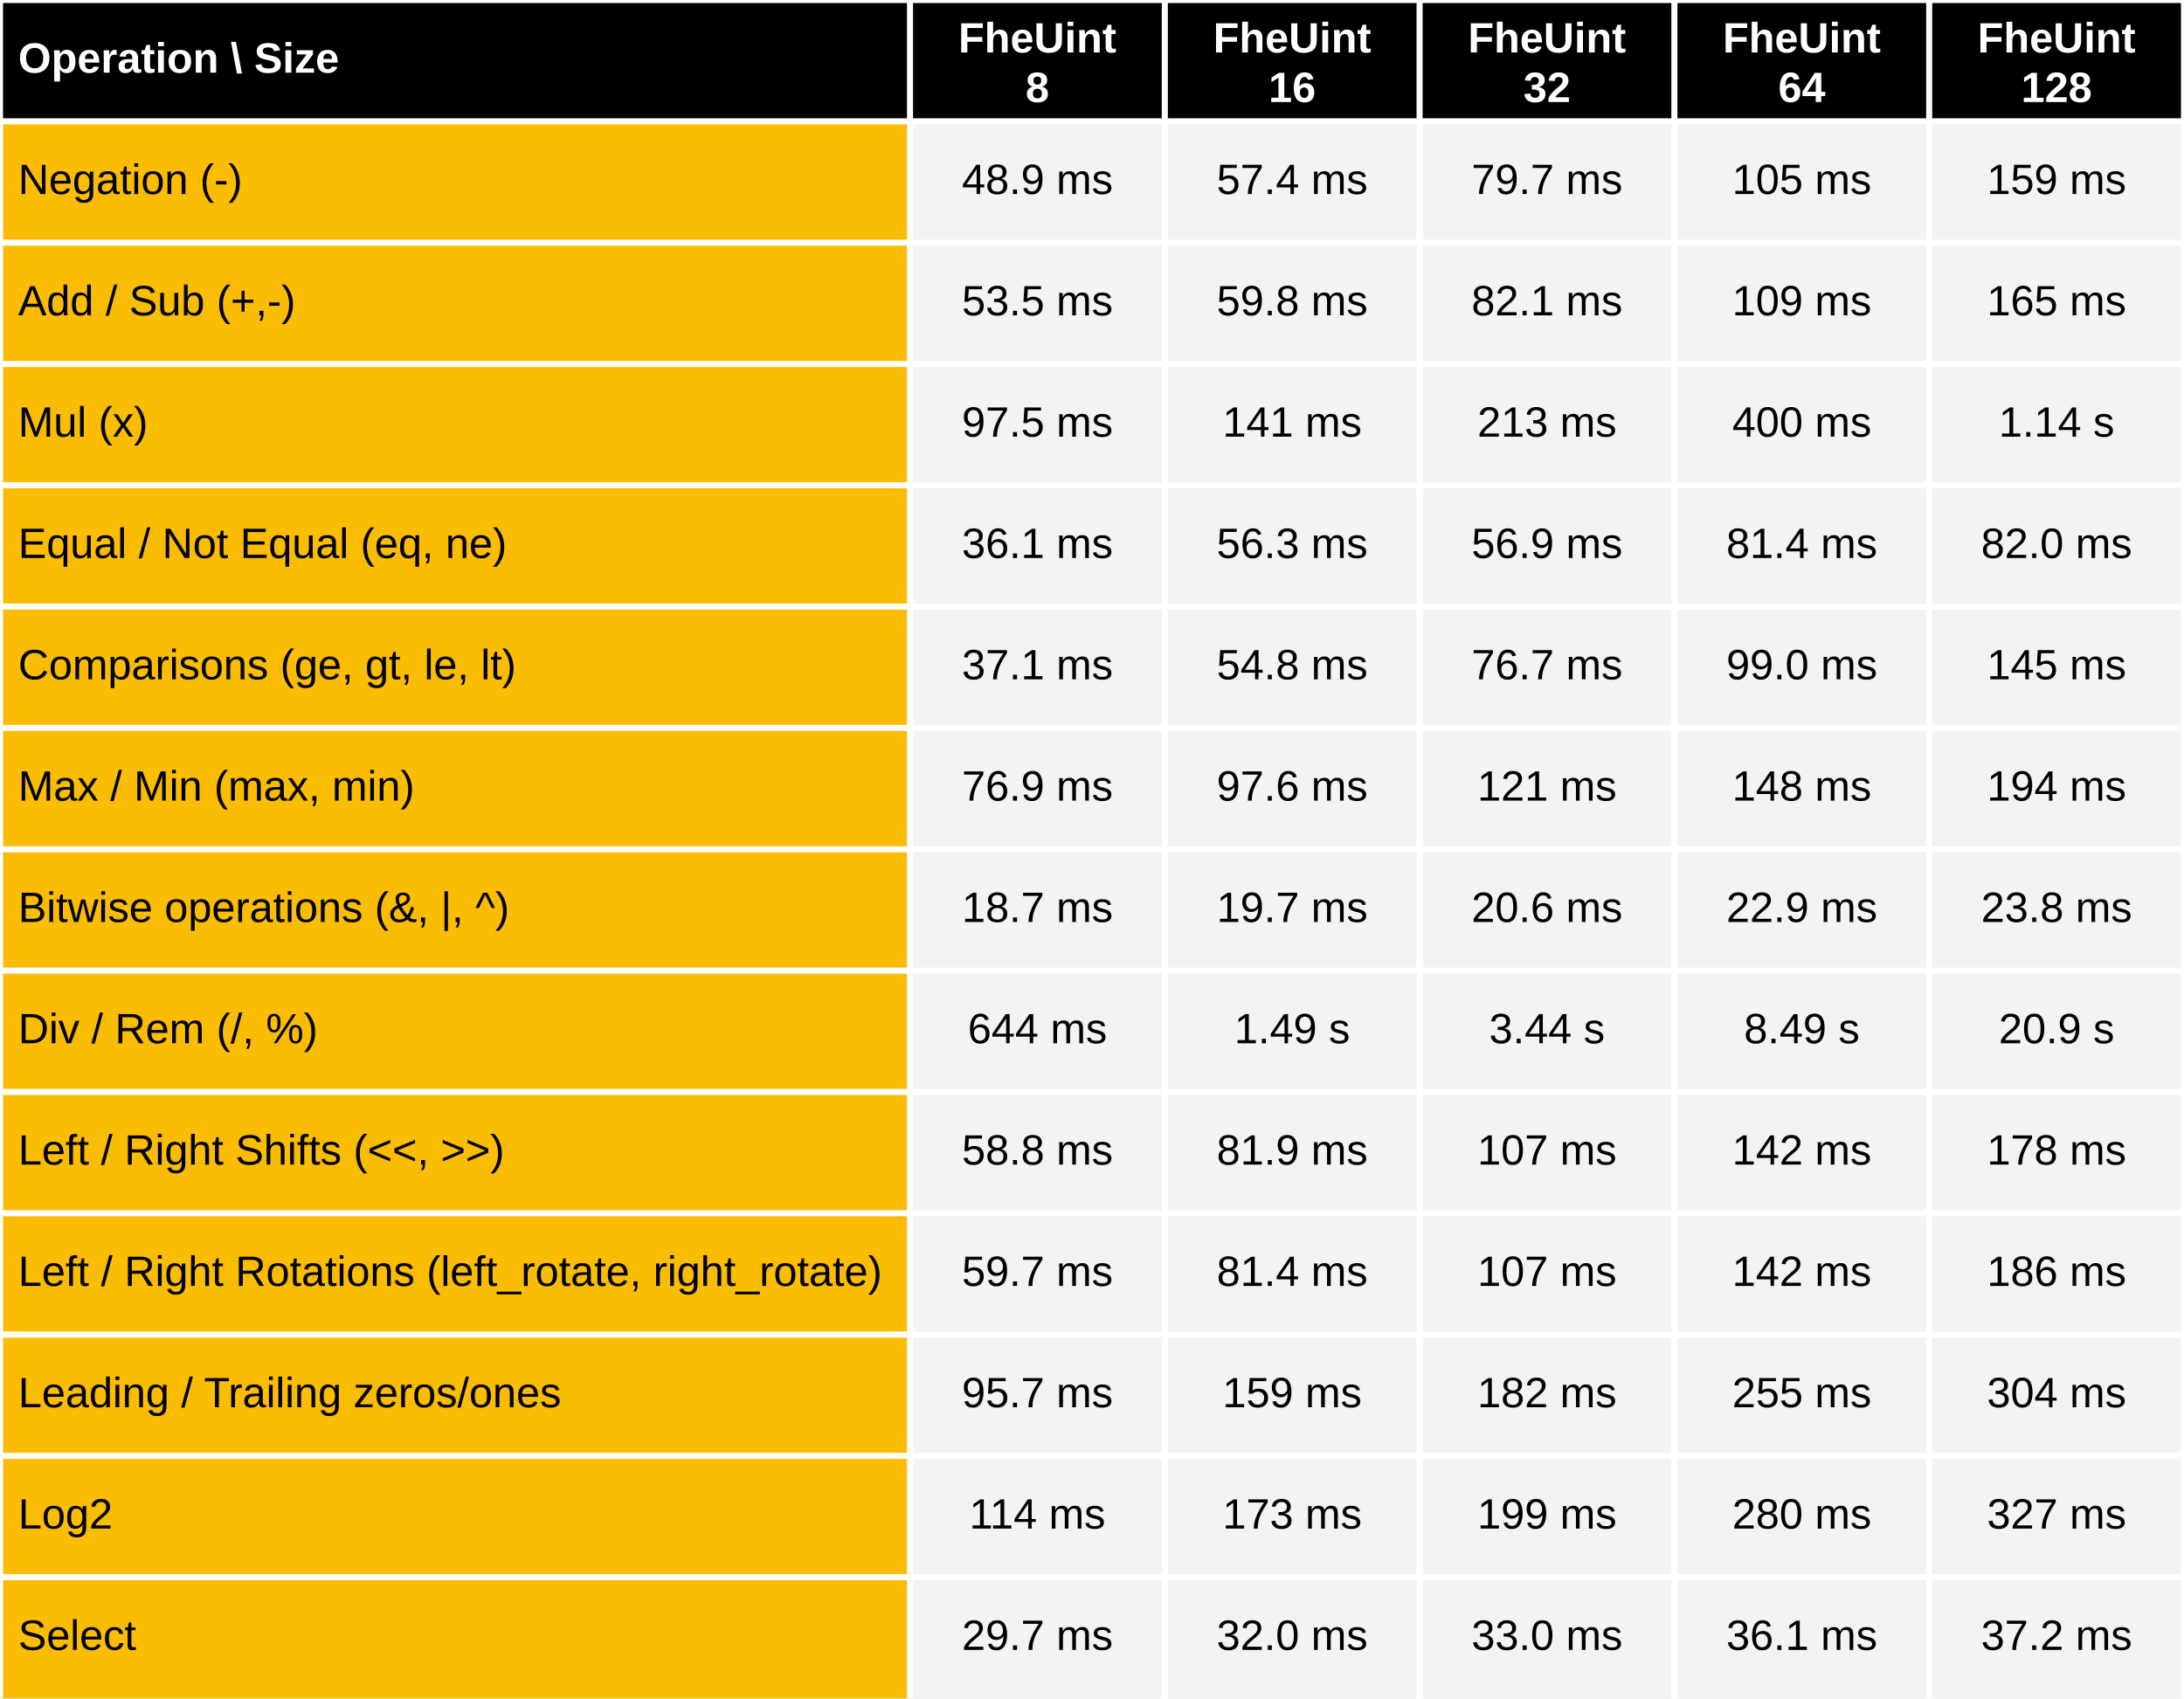
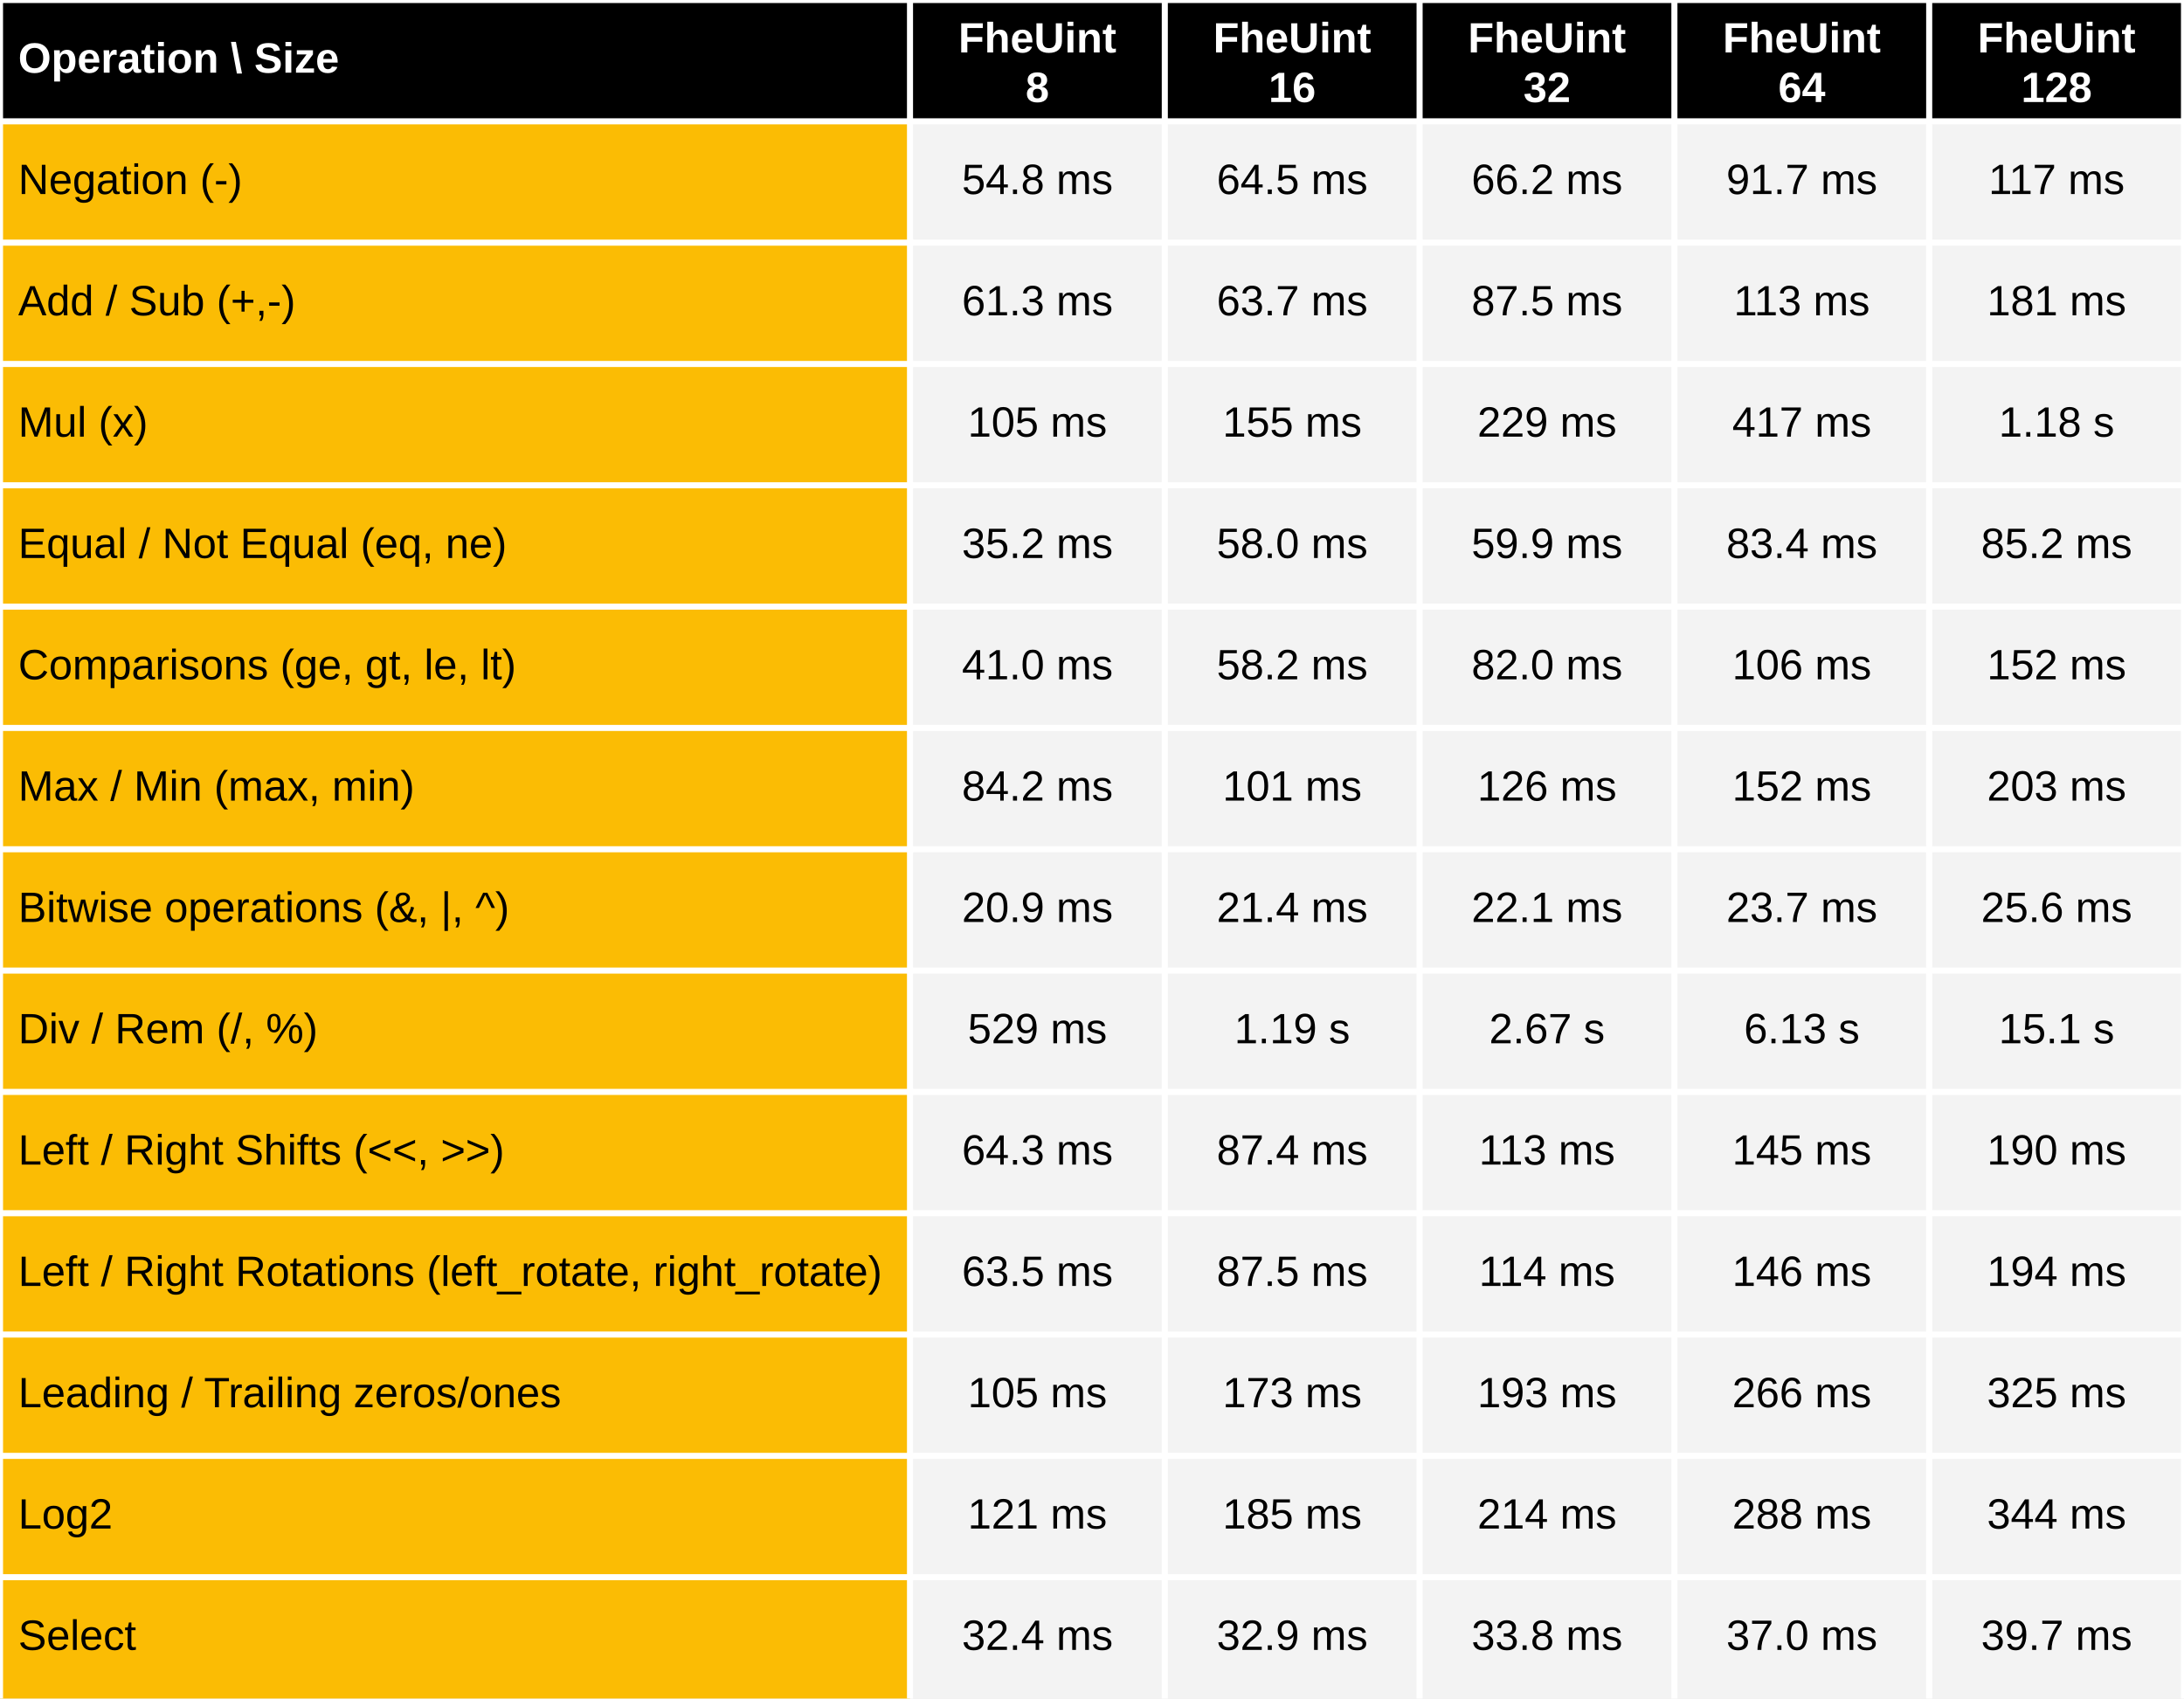
<svg xmlns="http://www.w3.org/2000/svg" viewBox="0 0 720 560" preserveAspectRatio="meet" width="100%" height="560">
  <rect x="0" y="0" width="720" height="40" fill="black" />
  <text dominant-baseline="middle" text-anchor="start" font-family="Arial" font-size="14" font-weight="bold" fill="white" x="6" y="20.0">Operation \ Size</text>
  <text dominant-baseline="middle" text-anchor="middle" font-family="Arial" font-size="14" font-weight="bold" fill="white" x="342.0" y="13.333">FheUint</text>
  <text dominant-baseline="middle" text-anchor="middle" font-family="Arial" font-size="14" font-weight="bold" fill="white" x="342.0" y="29.667">8</text>
  <text dominant-baseline="middle" text-anchor="middle" font-family="Arial" font-size="14" font-weight="bold" fill="white" x="426.0" y="13.333">FheUint</text>
  <text dominant-baseline="middle" text-anchor="middle" font-family="Arial" font-size="14" font-weight="bold" fill="white" x="426.0" y="29.667">16</text>
  <text dominant-baseline="middle" text-anchor="middle" font-family="Arial" font-size="14" font-weight="bold" fill="white" x="510.0" y="13.333">FheUint</text>
  <text dominant-baseline="middle" text-anchor="middle" font-family="Arial" font-size="14" font-weight="bold" fill="white" x="510.0" y="29.667">32</text>
  <text dominant-baseline="middle" text-anchor="middle" font-family="Arial" font-size="14" font-weight="bold" fill="white" x="594.0" y="13.333">FheUint</text>
  <text dominant-baseline="middle" text-anchor="middle" font-family="Arial" font-size="14" font-weight="bold" fill="white" x="594.0" y="29.667">64</text>
  <text dominant-baseline="middle" text-anchor="middle" font-family="Arial" font-size="14" font-weight="bold" fill="white" x="678.0" y="13.333">FheUint</text>
  <text dominant-baseline="middle" text-anchor="middle" font-family="Arial" font-size="14" font-weight="bold" fill="white" x="678.0" y="29.667">128</text>
  <rect x="0" y="40" width="300" height="520" fill="#fbbc04" />
  <rect x="300" y="40" width="420" height="520" fill="#f3f3f3" />
  <text dominant-baseline="middle" text-anchor="start" font-family="Arial" font-size="14" font-weight="normal" fill="black" x="6" y="60.0">Negation (-)</text>
-   <text dominant-baseline="middle" text-anchor="middle" font-family="Arial" font-size="14" font-weight="normal" fill="black" x="342.0" y="60.0">48.9 ms</text>
-   <text dominant-baseline="middle" text-anchor="middle" font-family="Arial" font-size="14" font-weight="normal" fill="black" x="426.0" y="60.0">57.4 ms</text>
-   <text dominant-baseline="middle" text-anchor="middle" font-family="Arial" font-size="14" font-weight="normal" fill="black" x="510.0" y="60.0">79.7 ms</text>
-   <text dominant-baseline="middle" text-anchor="middle" font-family="Arial" font-size="14" font-weight="normal" fill="black" x="594.0" y="60.0">105 ms</text>
-   <text dominant-baseline="middle" text-anchor="middle" font-family="Arial" font-size="14" font-weight="normal" fill="black" x="678.0" y="60.0">159 ms</text>
+   <text dominant-baseline="middle" text-anchor="middle" font-family="Arial" font-size="14" font-weight="normal" fill="black" x="342.0" y="60.0">54.8 ms</text>
+   <text dominant-baseline="middle" text-anchor="middle" font-family="Arial" font-size="14" font-weight="normal" fill="black" x="426.0" y="60.0">64.5 ms</text>
+   <text dominant-baseline="middle" text-anchor="middle" font-family="Arial" font-size="14" font-weight="normal" fill="black" x="510.0" y="60.0">66.2 ms</text>
+   <text dominant-baseline="middle" text-anchor="middle" font-family="Arial" font-size="14" font-weight="normal" fill="black" x="594.0" y="60.0">91.7 ms</text>
+   <text dominant-baseline="middle" text-anchor="middle" font-family="Arial" font-size="14" font-weight="normal" fill="black" x="678.0" y="60.0">117 ms</text>
  <text dominant-baseline="middle" text-anchor="start" font-family="Arial" font-size="14" font-weight="normal" fill="black" x="6" y="100.0">Add / Sub (+,-)</text>
-   <text dominant-baseline="middle" text-anchor="middle" font-family="Arial" font-size="14" font-weight="normal" fill="black" x="342.0" y="100.0">53.5 ms</text>
-   <text dominant-baseline="middle" text-anchor="middle" font-family="Arial" font-size="14" font-weight="normal" fill="black" x="426.0" y="100.0">59.8 ms</text>
-   <text dominant-baseline="middle" text-anchor="middle" font-family="Arial" font-size="14" font-weight="normal" fill="black" x="510.0" y="100.0">82.1 ms</text>
-   <text dominant-baseline="middle" text-anchor="middle" font-family="Arial" font-size="14" font-weight="normal" fill="black" x="594.0" y="100.0">109 ms</text>
-   <text dominant-baseline="middle" text-anchor="middle" font-family="Arial" font-size="14" font-weight="normal" fill="black" x="678.0" y="100.0">165 ms</text>
+   <text dominant-baseline="middle" text-anchor="middle" font-family="Arial" font-size="14" font-weight="normal" fill="black" x="342.0" y="100.0">61.3 ms</text>
+   <text dominant-baseline="middle" text-anchor="middle" font-family="Arial" font-size="14" font-weight="normal" fill="black" x="426.0" y="100.0">63.7 ms</text>
+   <text dominant-baseline="middle" text-anchor="middle" font-family="Arial" font-size="14" font-weight="normal" fill="black" x="510.0" y="100.0">87.5 ms</text>
+   <text dominant-baseline="middle" text-anchor="middle" font-family="Arial" font-size="14" font-weight="normal" fill="black" x="594.0" y="100.0">113 ms</text>
+   <text dominant-baseline="middle" text-anchor="middle" font-family="Arial" font-size="14" font-weight="normal" fill="black" x="678.0" y="100.0">181 ms</text>
  <text dominant-baseline="middle" text-anchor="start" font-family="Arial" font-size="14" font-weight="normal" fill="black" x="6" y="140.0">Mul (x)</text>
-   <text dominant-baseline="middle" text-anchor="middle" font-family="Arial" font-size="14" font-weight="normal" fill="black" x="342.0" y="140.0">97.5 ms</text>
-   <text dominant-baseline="middle" text-anchor="middle" font-family="Arial" font-size="14" font-weight="normal" fill="black" x="426.0" y="140.0">141 ms</text>
-   <text dominant-baseline="middle" text-anchor="middle" font-family="Arial" font-size="14" font-weight="normal" fill="black" x="510.0" y="140.0">213 ms</text>
-   <text dominant-baseline="middle" text-anchor="middle" font-family="Arial" font-size="14" font-weight="normal" fill="black" x="594.0" y="140.0">400 ms</text>
-   <text dominant-baseline="middle" text-anchor="middle" font-family="Arial" font-size="14" font-weight="normal" fill="black" x="678.0" y="140.0">1.14 s</text>
+   <text dominant-baseline="middle" text-anchor="middle" font-family="Arial" font-size="14" font-weight="normal" fill="black" x="342.0" y="140.0">105 ms</text>
+   <text dominant-baseline="middle" text-anchor="middle" font-family="Arial" font-size="14" font-weight="normal" fill="black" x="426.0" y="140.0">155 ms</text>
+   <text dominant-baseline="middle" text-anchor="middle" font-family="Arial" font-size="14" font-weight="normal" fill="black" x="510.0" y="140.0">229 ms</text>
+   <text dominant-baseline="middle" text-anchor="middle" font-family="Arial" font-size="14" font-weight="normal" fill="black" x="594.0" y="140.0">417 ms</text>
+   <text dominant-baseline="middle" text-anchor="middle" font-family="Arial" font-size="14" font-weight="normal" fill="black" x="678.0" y="140.0">1.18 s</text>
  <text dominant-baseline="middle" text-anchor="start" font-family="Arial" font-size="14" font-weight="normal" fill="black" x="6" y="180.0">Equal / Not Equal (eq, ne)</text>
-   <text dominant-baseline="middle" text-anchor="middle" font-family="Arial" font-size="14" font-weight="normal" fill="black" x="342.0" y="180.0">36.1 ms</text>
-   <text dominant-baseline="middle" text-anchor="middle" font-family="Arial" font-size="14" font-weight="normal" fill="black" x="426.0" y="180.0">56.3 ms</text>
-   <text dominant-baseline="middle" text-anchor="middle" font-family="Arial" font-size="14" font-weight="normal" fill="black" x="510.0" y="180.0">56.9 ms</text>
-   <text dominant-baseline="middle" text-anchor="middle" font-family="Arial" font-size="14" font-weight="normal" fill="black" x="594.0" y="180.0">81.4 ms</text>
-   <text dominant-baseline="middle" text-anchor="middle" font-family="Arial" font-size="14" font-weight="normal" fill="black" x="678.0" y="180.0">82.0 ms</text>
+   <text dominant-baseline="middle" text-anchor="middle" font-family="Arial" font-size="14" font-weight="normal" fill="black" x="342.0" y="180.0">35.2 ms</text>
+   <text dominant-baseline="middle" text-anchor="middle" font-family="Arial" font-size="14" font-weight="normal" fill="black" x="426.0" y="180.0">58.0 ms</text>
+   <text dominant-baseline="middle" text-anchor="middle" font-family="Arial" font-size="14" font-weight="normal" fill="black" x="510.0" y="180.0">59.9 ms</text>
+   <text dominant-baseline="middle" text-anchor="middle" font-family="Arial" font-size="14" font-weight="normal" fill="black" x="594.0" y="180.0">83.4 ms</text>
+   <text dominant-baseline="middle" text-anchor="middle" font-family="Arial" font-size="14" font-weight="normal" fill="black" x="678.0" y="180.0">85.2 ms</text>
  <text dominant-baseline="middle" text-anchor="start" font-family="Arial" font-size="14" font-weight="normal" fill="black" x="6" y="220.0">Comparisons (ge, gt, le, lt)</text>
-   <text dominant-baseline="middle" text-anchor="middle" font-family="Arial" font-size="14" font-weight="normal" fill="black" x="342.0" y="220.0">37.1 ms</text>
-   <text dominant-baseline="middle" text-anchor="middle" font-family="Arial" font-size="14" font-weight="normal" fill="black" x="426.0" y="220.0">54.8 ms</text>
-   <text dominant-baseline="middle" text-anchor="middle" font-family="Arial" font-size="14" font-weight="normal" fill="black" x="510.0" y="220.0">76.7 ms</text>
-   <text dominant-baseline="middle" text-anchor="middle" font-family="Arial" font-size="14" font-weight="normal" fill="black" x="594.0" y="220.0">99.0 ms</text>
-   <text dominant-baseline="middle" text-anchor="middle" font-family="Arial" font-size="14" font-weight="normal" fill="black" x="678.0" y="220.0">145 ms</text>
+   <text dominant-baseline="middle" text-anchor="middle" font-family="Arial" font-size="14" font-weight="normal" fill="black" x="342.0" y="220.0">41.0 ms</text>
+   <text dominant-baseline="middle" text-anchor="middle" font-family="Arial" font-size="14" font-weight="normal" fill="black" x="426.0" y="220.0">58.2 ms</text>
+   <text dominant-baseline="middle" text-anchor="middle" font-family="Arial" font-size="14" font-weight="normal" fill="black" x="510.0" y="220.0">82.0 ms</text>
+   <text dominant-baseline="middle" text-anchor="middle" font-family="Arial" font-size="14" font-weight="normal" fill="black" x="594.0" y="220.0">106 ms</text>
+   <text dominant-baseline="middle" text-anchor="middle" font-family="Arial" font-size="14" font-weight="normal" fill="black" x="678.0" y="220.0">152 ms</text>
  <text dominant-baseline="middle" text-anchor="start" font-family="Arial" font-size="14" font-weight="normal" fill="black" x="6" y="260.0">Max / Min (max, min)</text>
-   <text dominant-baseline="middle" text-anchor="middle" font-family="Arial" font-size="14" font-weight="normal" fill="black" x="342.0" y="260.0">76.9 ms</text>
-   <text dominant-baseline="middle" text-anchor="middle" font-family="Arial" font-size="14" font-weight="normal" fill="black" x="426.0" y="260.0">97.6 ms</text>
-   <text dominant-baseline="middle" text-anchor="middle" font-family="Arial" font-size="14" font-weight="normal" fill="black" x="510.0" y="260.0">121 ms</text>
-   <text dominant-baseline="middle" text-anchor="middle" font-family="Arial" font-size="14" font-weight="normal" fill="black" x="594.0" y="260.0">148 ms</text>
-   <text dominant-baseline="middle" text-anchor="middle" font-family="Arial" font-size="14" font-weight="normal" fill="black" x="678.0" y="260.0">194 ms</text>
+   <text dominant-baseline="middle" text-anchor="middle" font-family="Arial" font-size="14" font-weight="normal" fill="black" x="342.0" y="260.0">84.2 ms</text>
+   <text dominant-baseline="middle" text-anchor="middle" font-family="Arial" font-size="14" font-weight="normal" fill="black" x="426.0" y="260.0">101 ms</text>
+   <text dominant-baseline="middle" text-anchor="middle" font-family="Arial" font-size="14" font-weight="normal" fill="black" x="510.0" y="260.0">126 ms</text>
+   <text dominant-baseline="middle" text-anchor="middle" font-family="Arial" font-size="14" font-weight="normal" fill="black" x="594.0" y="260.0">152 ms</text>
+   <text dominant-baseline="middle" text-anchor="middle" font-family="Arial" font-size="14" font-weight="normal" fill="black" x="678.0" y="260.0">203 ms</text>
  <text dominant-baseline="middle" text-anchor="start" font-family="Arial" font-size="14" font-weight="normal" fill="black" x="6" y="300.0">Bitwise operations (&amp;, |, ^)</text>
-   <text dominant-baseline="middle" text-anchor="middle" font-family="Arial" font-size="14" font-weight="normal" fill="black" x="342.0" y="300.0">18.7 ms</text>
-   <text dominant-baseline="middle" text-anchor="middle" font-family="Arial" font-size="14" font-weight="normal" fill="black" x="426.0" y="300.0">19.7 ms</text>
-   <text dominant-baseline="middle" text-anchor="middle" font-family="Arial" font-size="14" font-weight="normal" fill="black" x="510.0" y="300.0">20.6 ms</text>
-   <text dominant-baseline="middle" text-anchor="middle" font-family="Arial" font-size="14" font-weight="normal" fill="black" x="594.0" y="300.0">22.9 ms</text>
-   <text dominant-baseline="middle" text-anchor="middle" font-family="Arial" font-size="14" font-weight="normal" fill="black" x="678.0" y="300.0">23.8 ms</text>
+   <text dominant-baseline="middle" text-anchor="middle" font-family="Arial" font-size="14" font-weight="normal" fill="black" x="342.0" y="300.0">20.9 ms</text>
+   <text dominant-baseline="middle" text-anchor="middle" font-family="Arial" font-size="14" font-weight="normal" fill="black" x="426.0" y="300.0">21.4 ms</text>
+   <text dominant-baseline="middle" text-anchor="middle" font-family="Arial" font-size="14" font-weight="normal" fill="black" x="510.0" y="300.0">22.1 ms</text>
+   <text dominant-baseline="middle" text-anchor="middle" font-family="Arial" font-size="14" font-weight="normal" fill="black" x="594.0" y="300.0">23.7 ms</text>
+   <text dominant-baseline="middle" text-anchor="middle" font-family="Arial" font-size="14" font-weight="normal" fill="black" x="678.0" y="300.0">25.6 ms</text>
  <text dominant-baseline="middle" text-anchor="start" font-family="Arial" font-size="14" font-weight="normal" fill="black" x="6" y="340.0">Div / Rem  (/, %)</text>
-   <text dominant-baseline="middle" text-anchor="middle" font-family="Arial" font-size="14" font-weight="normal" fill="black" x="342.0" y="340.0">644 ms</text>
-   <text dominant-baseline="middle" text-anchor="middle" font-family="Arial" font-size="14" font-weight="normal" fill="black" x="426.0" y="340.0">1.49 s</text>
-   <text dominant-baseline="middle" text-anchor="middle" font-family="Arial" font-size="14" font-weight="normal" fill="black" x="510.0" y="340.0">3.44 s</text>
-   <text dominant-baseline="middle" text-anchor="middle" font-family="Arial" font-size="14" font-weight="normal" fill="black" x="594.0" y="340.0">8.49 s</text>
-   <text dominant-baseline="middle" text-anchor="middle" font-family="Arial" font-size="14" font-weight="normal" fill="black" x="678.0" y="340.0">20.9 s</text>
+   <text dominant-baseline="middle" text-anchor="middle" font-family="Arial" font-size="14" font-weight="normal" fill="black" x="342.0" y="340.0">529 ms</text>
+   <text dominant-baseline="middle" text-anchor="middle" font-family="Arial" font-size="14" font-weight="normal" fill="black" x="426.0" y="340.0">1.19 s</text>
+   <text dominant-baseline="middle" text-anchor="middle" font-family="Arial" font-size="14" font-weight="normal" fill="black" x="510.0" y="340.0">2.67 s</text>
+   <text dominant-baseline="middle" text-anchor="middle" font-family="Arial" font-size="14" font-weight="normal" fill="black" x="594.0" y="340.0">6.13 s</text>
+   <text dominant-baseline="middle" text-anchor="middle" font-family="Arial" font-size="14" font-weight="normal" fill="black" x="678.0" y="340.0">15.1 s</text>
  <text dominant-baseline="middle" text-anchor="start" font-family="Arial" font-size="14" font-weight="normal" fill="black" x="6" y="380.0">Left / Right Shifts (&lt;&lt;, &gt;&gt;)</text>
-   <text dominant-baseline="middle" text-anchor="middle" font-family="Arial" font-size="14" font-weight="normal" fill="black" x="342.0" y="380.0">58.8 ms</text>
-   <text dominant-baseline="middle" text-anchor="middle" font-family="Arial" font-size="14" font-weight="normal" fill="black" x="426.0" y="380.0">81.9 ms</text>
-   <text dominant-baseline="middle" text-anchor="middle" font-family="Arial" font-size="14" font-weight="normal" fill="black" x="510.0" y="380.0">107 ms</text>
-   <text dominant-baseline="middle" text-anchor="middle" font-family="Arial" font-size="14" font-weight="normal" fill="black" x="594.0" y="380.0">142 ms</text>
-   <text dominant-baseline="middle" text-anchor="middle" font-family="Arial" font-size="14" font-weight="normal" fill="black" x="678.0" y="380.0">178 ms</text>
+   <text dominant-baseline="middle" text-anchor="middle" font-family="Arial" font-size="14" font-weight="normal" fill="black" x="342.0" y="380.0">64.3 ms</text>
+   <text dominant-baseline="middle" text-anchor="middle" font-family="Arial" font-size="14" font-weight="normal" fill="black" x="426.0" y="380.0">87.4 ms</text>
+   <text dominant-baseline="middle" text-anchor="middle" font-family="Arial" font-size="14" font-weight="normal" fill="black" x="510.0" y="380.0">113 ms</text>
+   <text dominant-baseline="middle" text-anchor="middle" font-family="Arial" font-size="14" font-weight="normal" fill="black" x="594.0" y="380.0">145 ms</text>
+   <text dominant-baseline="middle" text-anchor="middle" font-family="Arial" font-size="14" font-weight="normal" fill="black" x="678.0" y="380.0">190 ms</text>
  <text dominant-baseline="middle" text-anchor="start" font-family="Arial" font-size="14" font-weight="normal" fill="black" x="6" y="420.0">Left / Right Rotations (left_rotate, right_rotate)</text>
-   <text dominant-baseline="middle" text-anchor="middle" font-family="Arial" font-size="14" font-weight="normal" fill="black" x="342.0" y="420.0">59.7 ms</text>
-   <text dominant-baseline="middle" text-anchor="middle" font-family="Arial" font-size="14" font-weight="normal" fill="black" x="426.0" y="420.0">81.4 ms</text>
-   <text dominant-baseline="middle" text-anchor="middle" font-family="Arial" font-size="14" font-weight="normal" fill="black" x="510.0" y="420.0">107 ms</text>
-   <text dominant-baseline="middle" text-anchor="middle" font-family="Arial" font-size="14" font-weight="normal" fill="black" x="594.0" y="420.0">142 ms</text>
-   <text dominant-baseline="middle" text-anchor="middle" font-family="Arial" font-size="14" font-weight="normal" fill="black" x="678.0" y="420.0">186 ms</text>
+   <text dominant-baseline="middle" text-anchor="middle" font-family="Arial" font-size="14" font-weight="normal" fill="black" x="342.0" y="420.0">63.5 ms</text>
+   <text dominant-baseline="middle" text-anchor="middle" font-family="Arial" font-size="14" font-weight="normal" fill="black" x="426.0" y="420.0">87.5 ms</text>
+   <text dominant-baseline="middle" text-anchor="middle" font-family="Arial" font-size="14" font-weight="normal" fill="black" x="510.0" y="420.0">114 ms</text>
+   <text dominant-baseline="middle" text-anchor="middle" font-family="Arial" font-size="14" font-weight="normal" fill="black" x="594.0" y="420.0">146 ms</text>
+   <text dominant-baseline="middle" text-anchor="middle" font-family="Arial" font-size="14" font-weight="normal" fill="black" x="678.0" y="420.0">194 ms</text>
  <text dominant-baseline="middle" text-anchor="start" font-family="Arial" font-size="14" font-weight="normal" fill="black" x="6" y="460.0">Leading / Trailing zeros/ones</text>
-   <text dominant-baseline="middle" text-anchor="middle" font-family="Arial" font-size="14" font-weight="normal" fill="black" x="342.0" y="460.0">95.7 ms</text>
-   <text dominant-baseline="middle" text-anchor="middle" font-family="Arial" font-size="14" font-weight="normal" fill="black" x="426.0" y="460.0">159 ms</text>
-   <text dominant-baseline="middle" text-anchor="middle" font-family="Arial" font-size="14" font-weight="normal" fill="black" x="510.0" y="460.0">182 ms</text>
-   <text dominant-baseline="middle" text-anchor="middle" font-family="Arial" font-size="14" font-weight="normal" fill="black" x="594.0" y="460.0">255 ms</text>
-   <text dominant-baseline="middle" text-anchor="middle" font-family="Arial" font-size="14" font-weight="normal" fill="black" x="678.0" y="460.0">304 ms</text>
+   <text dominant-baseline="middle" text-anchor="middle" font-family="Arial" font-size="14" font-weight="normal" fill="black" x="342.0" y="460.0">105 ms</text>
+   <text dominant-baseline="middle" text-anchor="middle" font-family="Arial" font-size="14" font-weight="normal" fill="black" x="426.0" y="460.0">173 ms</text>
+   <text dominant-baseline="middle" text-anchor="middle" font-family="Arial" font-size="14" font-weight="normal" fill="black" x="510.0" y="460.0">193 ms</text>
+   <text dominant-baseline="middle" text-anchor="middle" font-family="Arial" font-size="14" font-weight="normal" fill="black" x="594.0" y="460.0">266 ms</text>
+   <text dominant-baseline="middle" text-anchor="middle" font-family="Arial" font-size="14" font-weight="normal" fill="black" x="678.0" y="460.0">325 ms</text>
  <text dominant-baseline="middle" text-anchor="start" font-family="Arial" font-size="14" font-weight="normal" fill="black" x="6" y="500.0">Log2</text>
-   <text dominant-baseline="middle" text-anchor="middle" font-family="Arial" font-size="14" font-weight="normal" fill="black" x="342.0" y="500.0">114 ms</text>
-   <text dominant-baseline="middle" text-anchor="middle" font-family="Arial" font-size="14" font-weight="normal" fill="black" x="426.0" y="500.0">173 ms</text>
-   <text dominant-baseline="middle" text-anchor="middle" font-family="Arial" font-size="14" font-weight="normal" fill="black" x="510.0" y="500.0">199 ms</text>
-   <text dominant-baseline="middle" text-anchor="middle" font-family="Arial" font-size="14" font-weight="normal" fill="black" x="594.0" y="500.0">280 ms</text>
-   <text dominant-baseline="middle" text-anchor="middle" font-family="Arial" font-size="14" font-weight="normal" fill="black" x="678.0" y="500.0">327 ms</text>
+   <text dominant-baseline="middle" text-anchor="middle" font-family="Arial" font-size="14" font-weight="normal" fill="black" x="342.0" y="500.0">121 ms</text>
+   <text dominant-baseline="middle" text-anchor="middle" font-family="Arial" font-size="14" font-weight="normal" fill="black" x="426.0" y="500.0">185 ms</text>
+   <text dominant-baseline="middle" text-anchor="middle" font-family="Arial" font-size="14" font-weight="normal" fill="black" x="510.0" y="500.0">214 ms</text>
+   <text dominant-baseline="middle" text-anchor="middle" font-family="Arial" font-size="14" font-weight="normal" fill="black" x="594.0" y="500.0">288 ms</text>
+   <text dominant-baseline="middle" text-anchor="middle" font-family="Arial" font-size="14" font-weight="normal" fill="black" x="678.0" y="500.0">344 ms</text>
  <text dominant-baseline="middle" text-anchor="start" font-family="Arial" font-size="14" font-weight="normal" fill="black" x="6" y="540.0">Select</text>
-   <text dominant-baseline="middle" text-anchor="middle" font-family="Arial" font-size="14" font-weight="normal" fill="black" x="342.0" y="540.0">29.7 ms</text>
-   <text dominant-baseline="middle" text-anchor="middle" font-family="Arial" font-size="14" font-weight="normal" fill="black" x="426.0" y="540.0">32.0 ms</text>
-   <text dominant-baseline="middle" text-anchor="middle" font-family="Arial" font-size="14" font-weight="normal" fill="black" x="510.0" y="540.0">33.0 ms</text>
-   <text dominant-baseline="middle" text-anchor="middle" font-family="Arial" font-size="14" font-weight="normal" fill="black" x="594.0" y="540.0">36.1 ms</text>
-   <text dominant-baseline="middle" text-anchor="middle" font-family="Arial" font-size="14" font-weight="normal" fill="black" x="678.0" y="540.0">37.2 ms</text>
+   <text dominant-baseline="middle" text-anchor="middle" font-family="Arial" font-size="14" font-weight="normal" fill="black" x="342.0" y="540.0">32.4 ms</text>
+   <text dominant-baseline="middle" text-anchor="middle" font-family="Arial" font-size="14" font-weight="normal" fill="black" x="426.0" y="540.0">32.9 ms</text>
+   <text dominant-baseline="middle" text-anchor="middle" font-family="Arial" font-size="14" font-weight="normal" fill="black" x="510.0" y="540.0">33.8 ms</text>
+   <text dominant-baseline="middle" text-anchor="middle" font-family="Arial" font-size="14" font-weight="normal" fill="black" x="594.0" y="540.0">37.0 ms</text>
+   <text dominant-baseline="middle" text-anchor="middle" font-family="Arial" font-size="14" font-weight="normal" fill="black" x="678.0" y="540.0">39.7 ms</text>
  <line stroke="white" stroke-width="2" x1="0" y1="0" x2="720" y2="0" />
  <line stroke="white" stroke-width="2" x1="0" y1="40" x2="720" y2="40" />
  <line stroke="white" stroke-width="2" x1="0" y1="80" x2="720" y2="80" />
  <line stroke="white" stroke-width="2" x1="0" y1="120" x2="720" y2="120" />
  <line stroke="white" stroke-width="2" x1="0" y1="160" x2="720" y2="160" />
  <line stroke="white" stroke-width="2" x1="0" y1="200" x2="720" y2="200" />
  <line stroke="white" stroke-width="2" x1="0" y1="240" x2="720" y2="240" />
  <line stroke="white" stroke-width="2" x1="0" y1="280" x2="720" y2="280" />
  <line stroke="white" stroke-width="2" x1="0" y1="320" x2="720" y2="320" />
  <line stroke="white" stroke-width="2" x1="0" y1="360" x2="720" y2="360" />
  <line stroke="white" stroke-width="2" x1="0" y1="400" x2="720" y2="400" />
  <line stroke="white" stroke-width="2" x1="0" y1="440" x2="720" y2="440" />
  <line stroke="white" stroke-width="2" x1="0" y1="480" x2="720" y2="480" />
  <line stroke="white" stroke-width="2" x1="0" y1="520" x2="720" y2="520" />
  <line stroke="white" stroke-width="2" x1="0" y1="0" x2="0" y2="560" />
  <line stroke="white" stroke-width="2" x1="300.0" y1="0" x2="300.0" y2="560" />
  <line stroke="white" stroke-width="2" x1="384.0" y1="0" x2="384.0" y2="560" />
  <line stroke="white" stroke-width="2" x1="468.0" y1="0" x2="468.0" y2="560" />
  <line stroke="white" stroke-width="2" x1="552.0" y1="0" x2="552.0" y2="560" />
  <line stroke="white" stroke-width="2" x1="636.0" y1="0" x2="636.0" y2="560" />
  <line stroke="white" stroke-width="2" x1="720.0" y1="0" x2="720.0" y2="560" />
</svg>
